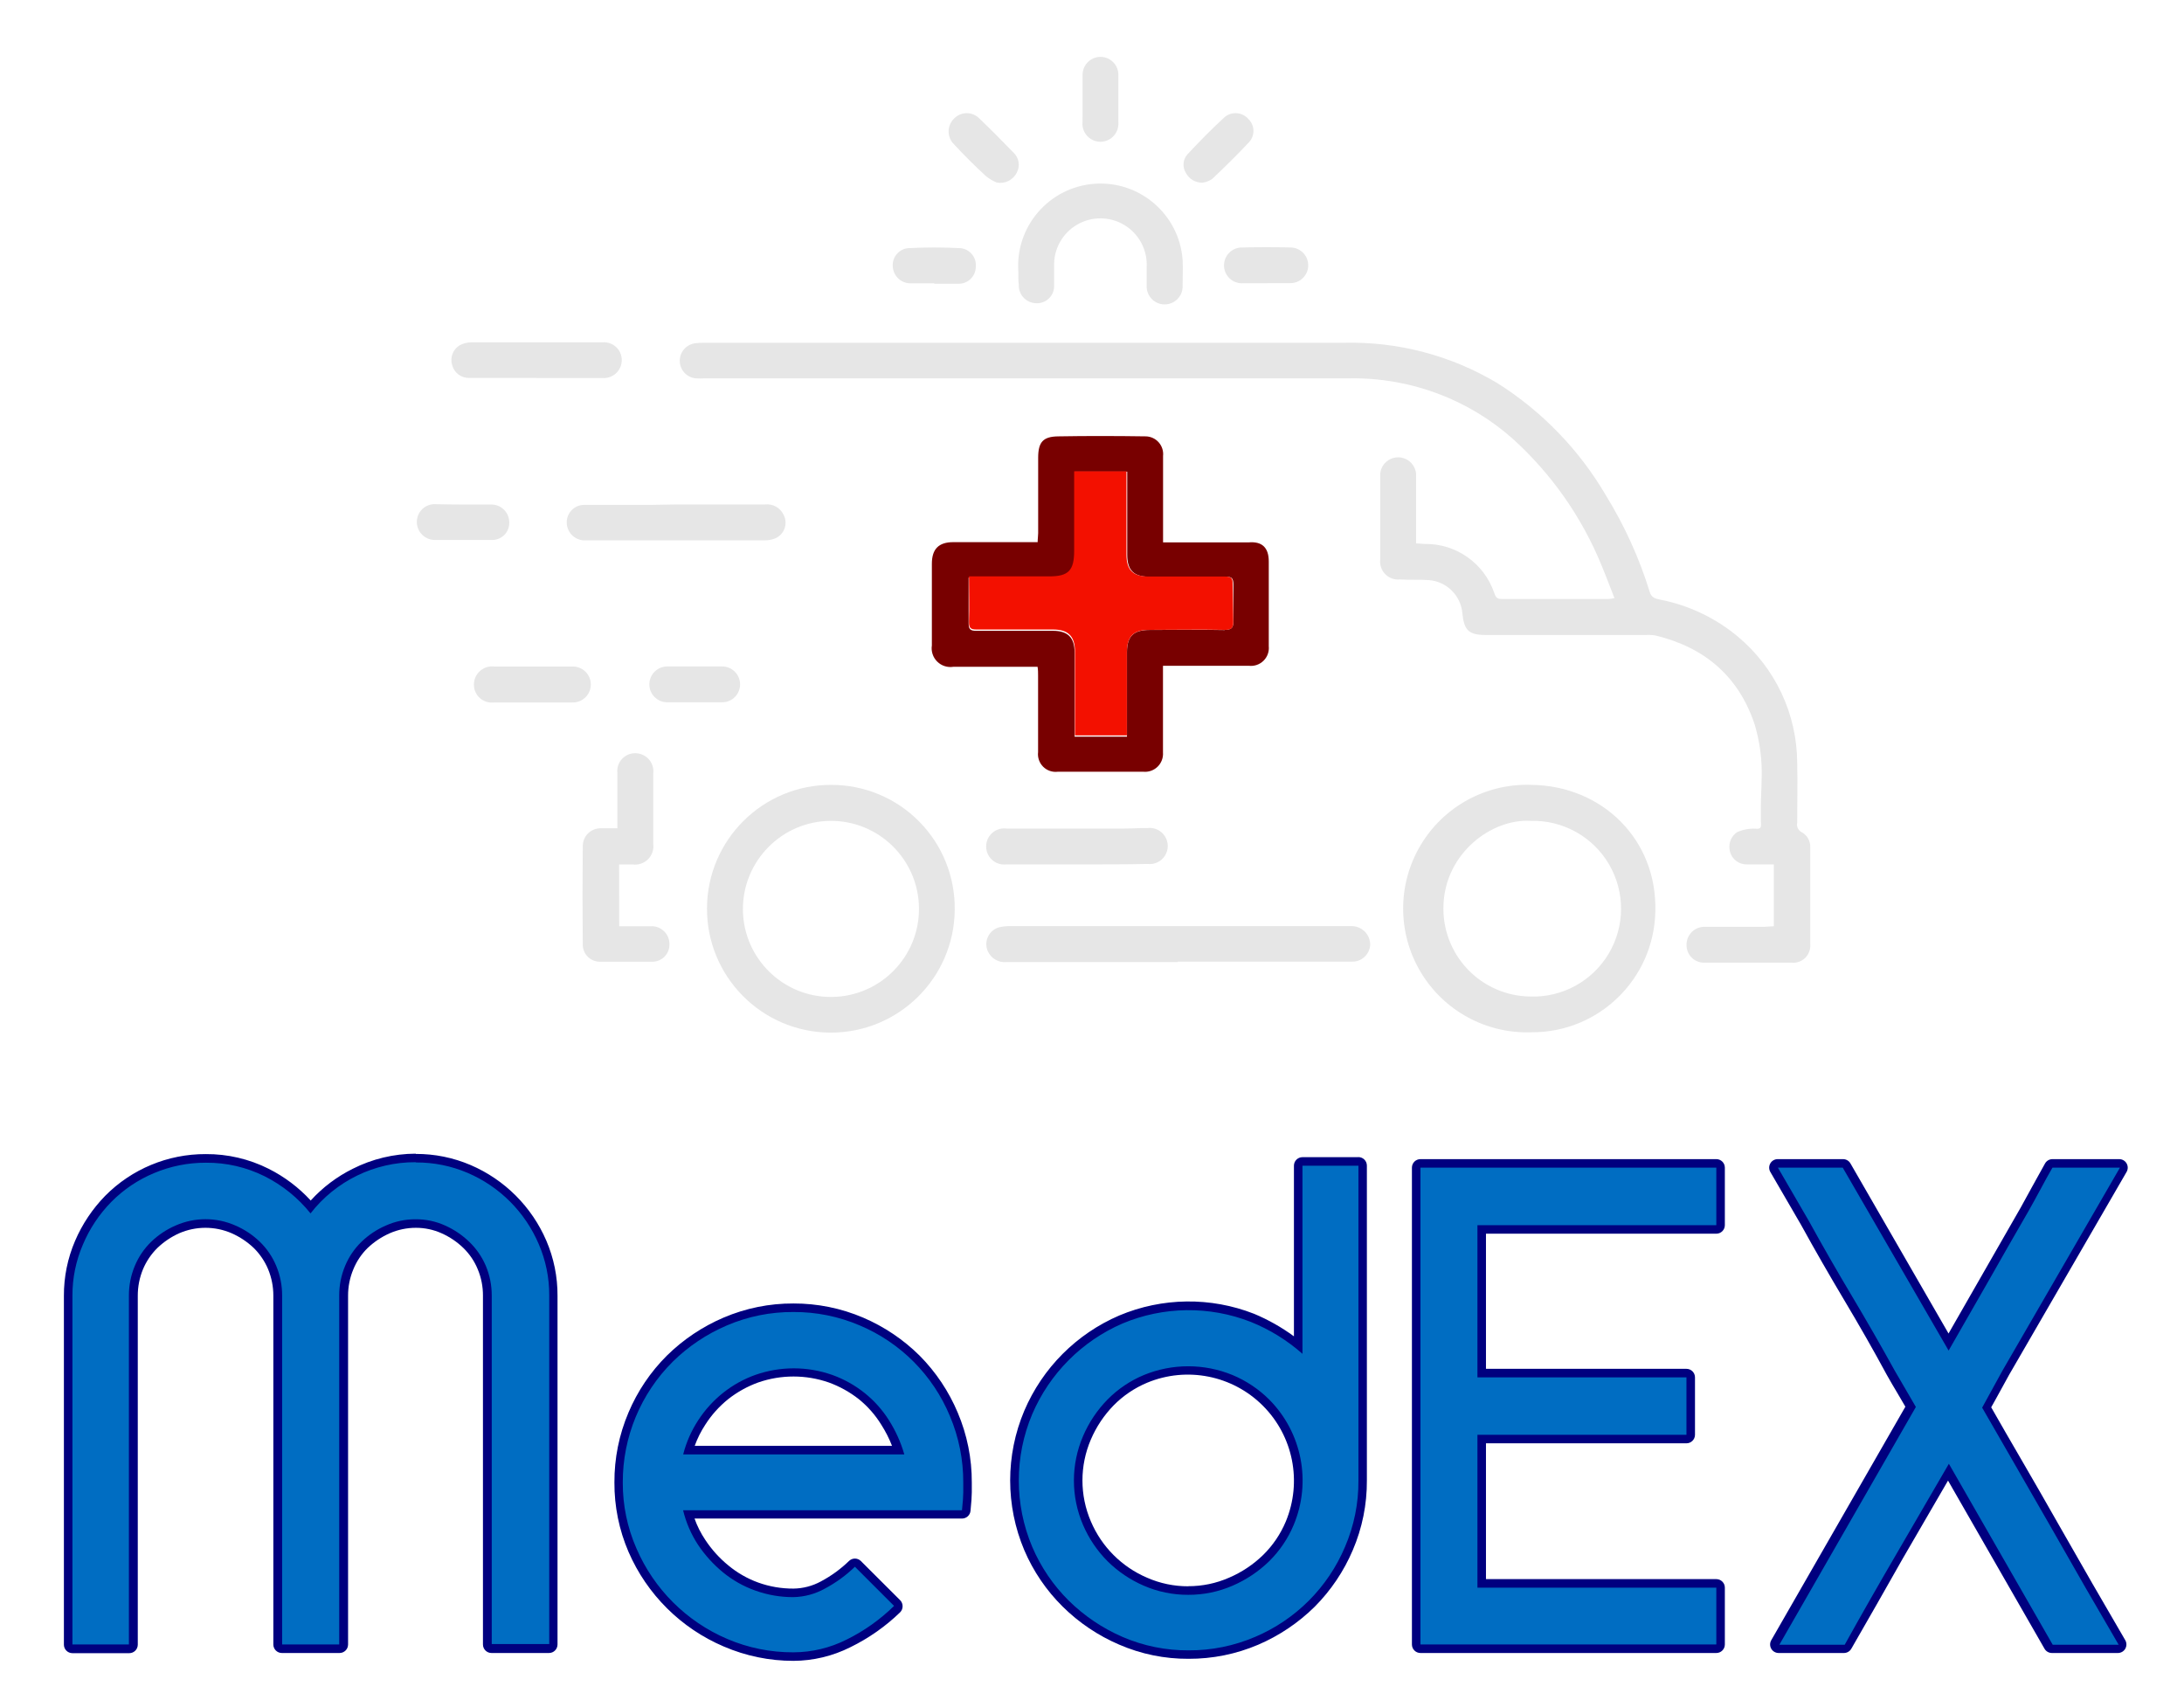
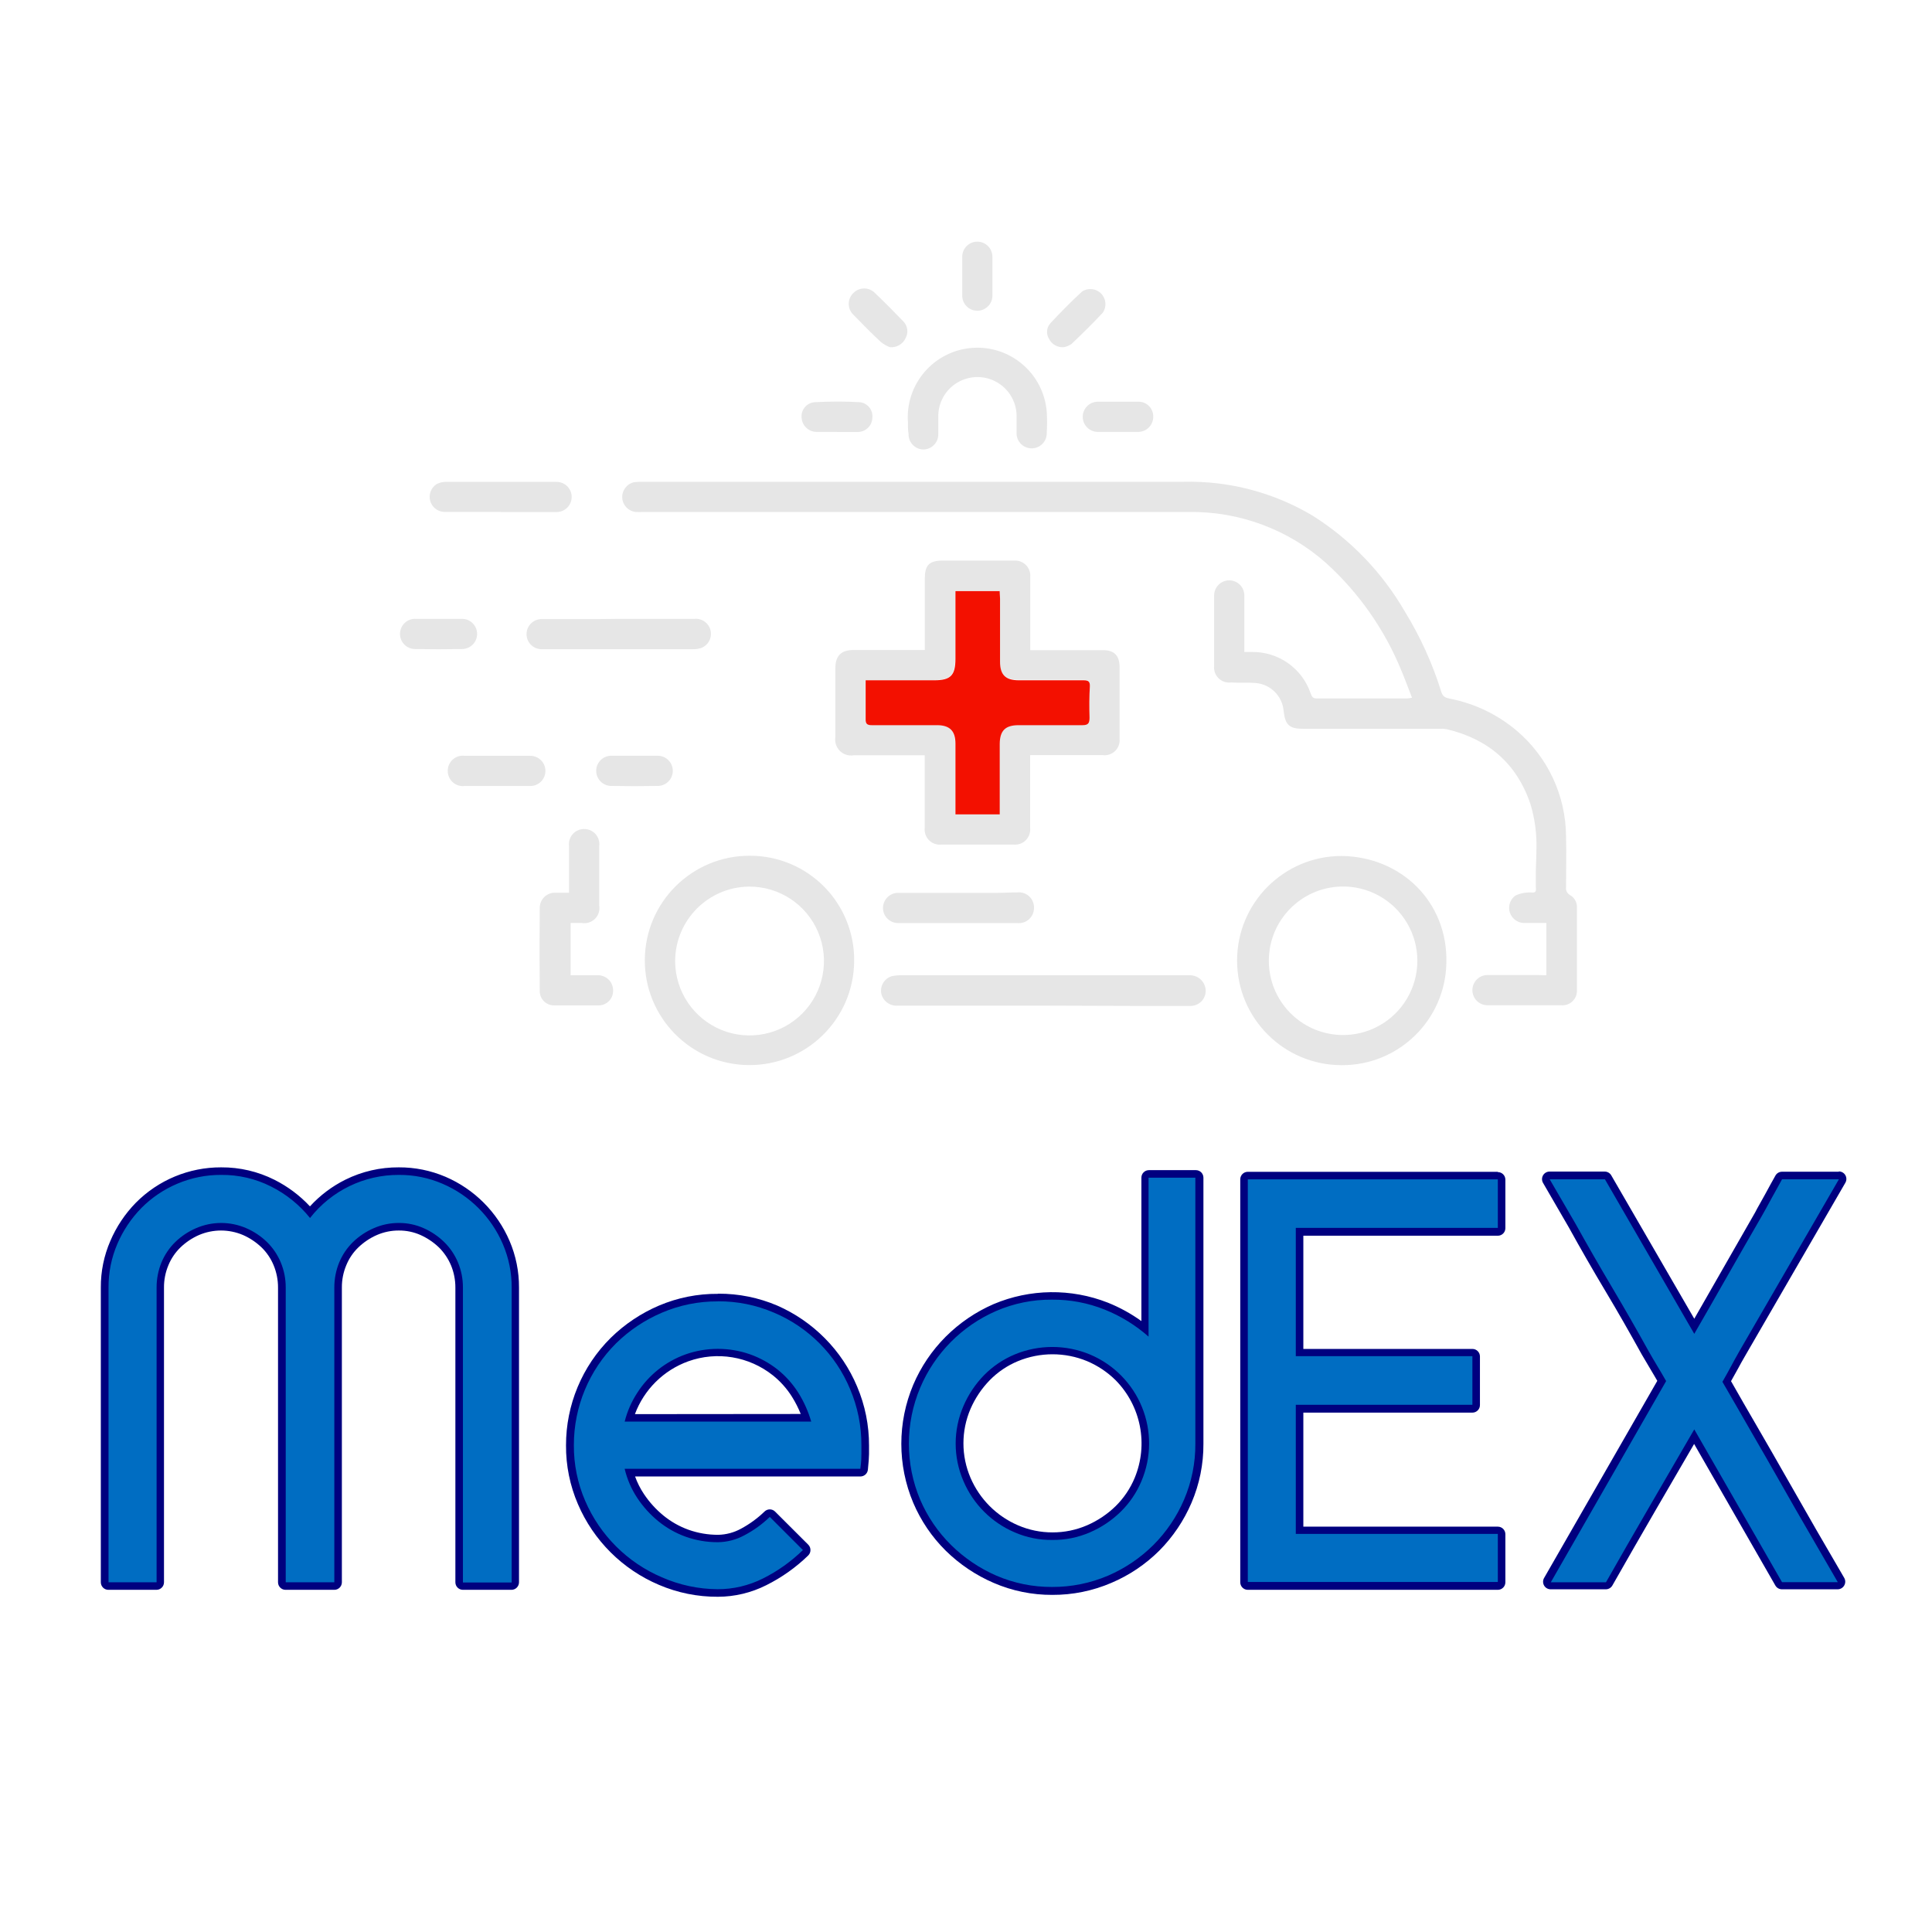
- <svg xmlns="http://www.w3.org/2000/svg" viewBox="0 0 256 200">
+ <svg xmlns="http://www.w3.org/2000/svg" viewBox="0 0 256 256">
  <defs>
-     <style>.cls-1{fill:#e6e6e6;}.cls-2{fill:#780000;}.cls-3{fill:#f31000;}.cls-4{fill:#006dc2;}.cls-5{fill:#00007f;}</style>
+     <style>.cls-1{fill:#e6e6e6;}.cls-2{fill:#f31000;}.cls-3{fill:#006dc2;}.cls-4{fill:#00007f;}</style>
  </defs>
  <g id="Vehicle">
-     <path class="cls-1" d="M207.92,108.57v-7.25c-1.07,0-2.13,0-3.19,0a2,2,0,0,1-2-1.77,2.08,2.08,0,0,1,.87-2,4.77,4.77,0,0,1,2.39-.4c.57,0,.41-.51.41-.9,0-.54,0-1.07,0-1.61,0-1.09.08-2.19.09-3.28a19.77,19.77,0,0,0-.83-6.49c-1.89-5.63-5.88-9-11.62-10.38a4.74,4.74,0,0,0-1.07-.06H174.14c-1.95,0-2.52-.53-2.72-2.49A4.27,4.27,0,0,0,167.51,68c-1.13-.09-2.27,0-3.4-.08a2.11,2.11,0,0,1-2.33-2.32q0-4.86,0-9.74a2.11,2.11,0,1,1,4.21,0c0,2.26,0,4.53,0,6.79V63.7c.39,0,.71.06,1,.06a8.47,8.47,0,0,1,8.15,5.72c.15.4.25.73.82.73,4.2,0,8.4,0,12.61,0a6.41,6.41,0,0,0,.67-.1c-.53-1.34-1-2.62-1.52-3.86a40.94,40.94,0,0,0-10.38-14.8,28.1,28.1,0,0,0-19.08-7.1q-37.82,0-75.63,0a9.51,9.51,0,0,1-1.07,0,2.07,2.07,0,0,1-.17-4.1,6.29,6.29,0,0,1,1.06-.07q37.56,0,75.1,0a33.39,33.39,0,0,1,18,4.75,38.69,38.69,0,0,1,12.72,13.19,49.22,49.22,0,0,1,5.11,11.28c.2.66.66.77,1.18.88a20.28,20.28,0,0,1,9.18,4.37,19.38,19.38,0,0,1,6.92,14.74c.06,2.35,0,4.71,0,7.06a1,1,0,0,0,.53,1.1,1.92,1.92,0,0,1,1,1.79c0,3.79,0,7.57,0,11.35a2,2,0,0,1-2.22,2.15q-5,0-10.1,0a2.05,2.05,0,0,1-2.18-2.1,2.09,2.09,0,0,1,2.2-2.1c2.29,0,4.59,0,6.88,0Z" />
-     <path class="cls-2" d="M148.72,65.82c0,3.31,0,6.61,0,9.92a2.1,2.1,0,0,1-2.34,2.3H136.32v2.17c0,2.65,0,5.31,0,8A2.11,2.11,0,0,1,134,90.46c-3.34,0-6.68,0-10,0a2.07,2.07,0,0,1-2.32-2.3c0-3,0-6,0-9,0-.32,0-.64-.06-1h-9.87a2.2,2.2,0,0,1-2.52-2.51q0-4.8,0-9.57c0-1.73.81-2.53,2.5-2.53h9.9c0-.41.06-.73.06-1.05,0-2.95,0-5.89,0-8.84,0-1.83.56-2.49,2.36-2.51,3.42-.06,6.84-.05,10.28,0a2.08,2.08,0,0,1,2,2.3c0,3,0,6,0,8.94v1.19h10C147.94,63.43,148.72,64.19,148.72,65.82Zm-5.15,8c.82,0,1-.25,1-1,0-1.45,0-2.92,0-4.37,0-.7-.24-.85-.88-.85-3,0-6,0-9,0-1.8,0-2.56-.77-2.56-2.57V56.29c0-.34,0-.68,0-1h-6.13v9.42c0,2.27-.67,3-2.91,3h-9.55c0,1.79,0,3.58,0,5.36,0,.69.21.87.87.87,3,0,6,0,9,0,1.76,0,2.55.79,2.55,2.55,0,3,0,5.91,0,8.86,0,.3,0,.62,0,1h6.14V76.42c0-1.83.77-2.58,2.63-2.58C137.67,73.84,140.62,73.79,143.57,73.85Z" />
-     <path class="cls-3" d="M144.56,72.83c0,.77-.17,1-1,1-2.95-.06-5.9,0-8.84,0-1.86,0-2.61.75-2.63,2.58v9.79H126c0-.34,0-.66,0-1,0-3,0-5.91,0-8.86,0-1.76-.79-2.55-2.55-2.55-3,0-6,0-9,0-.66,0-.88-.18-.87-.87.06-1.78,0-3.57,0-5.36H123c2.24,0,2.91-.68,2.91-3V55.25h6.13c0,.36,0,.7,0,1v8.76c0,1.8.76,2.56,2.56,2.57,3,0,6,0,9,0,.64,0,.91.15.88.85C144.52,69.91,144.52,71.38,144.56,72.83Z" />
-     <path class="cls-1" d="M179.52,121a14.51,14.51,0,1,1,0-29c8.26.1,14.77,6.4,14.51,14.89A14.44,14.44,0,0,1,179.52,121Zm-.09-24.78c-4.59-.28-10,3.78-10.23,9.83a10.3,10.3,0,0,0,10.16,10.76,10.3,10.3,0,1,0,.07-20.59Z" />
-     <path class="cls-1" d="M111.91,106.64A14.52,14.52,0,1,1,97.44,92,14.45,14.45,0,0,1,111.91,106.64Zm-24.83,0A10.32,10.32,0,1,0,97.31,96.22,10.35,10.35,0,0,0,87.08,106.59Z" />
-     <path class="cls-1" d="M138.05,112.77H118a2.17,2.17,0,0,1-2.23-1.31,2.05,2.05,0,0,1,1.36-2.77,5.53,5.53,0,0,1,1.41-.13h40a2.18,2.18,0,0,1,2.07,2.16,2.09,2.09,0,0,1-2.17,2c-2.5,0-5,0-7.5,0H138.05Z" />
-     <path class="cls-1" d="M72.58,108.57c1.24,0,2.46,0,3.67,0a2.09,2.09,0,0,1,2.22,2.16,2,2,0,0,1-2,2c-2,0-4.11,0-6.16,0a2,2,0,0,1-2-2.06q-.06-5.73,0-11.44a2.08,2.08,0,0,1,2.16-2.14c.59,0,1.18,0,1.9,0v-1c0-1.82,0-3.64,0-5.45a2.09,2.09,0,0,1,2.12-2.35,2.12,2.12,0,0,1,2.08,2.39c0,2.74,0,5.48,0,8.22a2.15,2.15,0,0,1-2.41,2.43c-.5,0-1,0-1.59,0Z" />
-     <path class="cls-1" d="M119.37,31.91a9.65,9.65,0,1,1,19.25-1.48c.06,1,0,2,0,3a2.11,2.11,0,1,1-4.21,0c0-.71,0-1.43,0-2.14a5.43,5.43,0,1,0-10.85-.07c0,.77,0,1.55,0,2.32a2,2,0,0,1-2.14,2,2.07,2.07,0,0,1-2-2.16C119.35,32.86,119.37,32.36,119.37,31.91Z" />
-     <path class="cls-1" d="M79.26,59.13H89.7a2.13,2.13,0,0,1,2.13,1.17,2,2,0,0,1-1.19,2.89,3.82,3.82,0,0,1-1.06.15H69.14c-.24,0-.48,0-.71,0a2.11,2.11,0,0,1-2-2.16,2.05,2.05,0,0,1,2.08-2c2.62,0,5.23,0,7.85,0Z" />
-     <path class="cls-1" d="M126.21,101.32c-2.74,0-5.47,0-8.21,0a2.12,2.12,0,1,1,0-4.2l13.84,0c.89,0,1.78-.07,2.67-.06a2.12,2.12,0,1,1,0,4.21C131.75,101.33,129,101.32,126.21,101.32Z" />
-     <path class="cls-1" d="M62.86,44.3c-2.62,0-5.24,0-7.86,0a2,2,0,0,1-2-1.51,2,2,0,0,1,.89-2.32,2.87,2.87,0,0,1,1.27-.34q7.72,0,15.44,0a2.08,2.08,0,0,1,2.28,2.1,2.11,2.11,0,0,1-2.3,2.08H62.86Z" />
-     <path class="cls-1" d="M62.48,78.13H67a2.11,2.11,0,1,1,0,4.21q-4.56,0-9.12,0a2.09,2.09,0,0,1-2.33-2.14,2.13,2.13,0,0,1,2.4-2.07c1.52,0,3,0,4.56,0Z" />
-     <path class="cls-1" d="M81.49,78.12c1,0,2.08,0,3.13,0a2.1,2.1,0,1,1,.06,4.2c-2.17,0-4.35,0-6.52,0a2.1,2.1,0,1,1,.11-4.2c1.07,0,2.14,0,3.22,0Z" />
-     <path class="cls-1" d="M54.3,59.14c1.07,0,2.14,0,3.21,0a2.09,2.09,0,0,1,2.18,2,2,2,0,0,1-2.13,2.15c-2.17,0-4.34,0-6.52,0a2.11,2.11,0,0,1-2.18-2.12,2.08,2.08,0,0,1,2.22-2.07C52.15,59.12,53.23,59.14,54.3,59.14Z" />
-     <path class="cls-1" d="M126.9,11.58c0-.89,0-1.78,0-2.67a2.1,2.1,0,1,1,4.19,0c0,1.81,0,3.62,0,5.43a2.11,2.11,0,1,1-4.2-.07C126.89,13.36,126.9,12.47,126.9,11.58Z" />
-     <path class="cls-1" d="M116.84,21.4a5.09,5.09,0,0,1-1.23-.72q-2-1.83-3.79-3.77a2.11,2.11,0,0,1,0-3,2.07,2.07,0,0,1,3,0c1.35,1.29,2.66,2.62,4,4a1.94,1.94,0,0,1,.37,2.31A2.17,2.17,0,0,1,116.84,21.4Z" />
-     <path class="cls-1" d="M148.52,33.2c-.92,0-1.84,0-2.77,0a2.1,2.1,0,1,1-.08-4.19c1.87-.05,3.75-.05,5.63,0a2.09,2.09,0,1,1-.09,4.18c-.9,0-1.79,0-2.69,0Z" />
-     <path class="cls-1" d="M109.49,33.21c-.93,0-1.85,0-2.77,0a2.07,2.07,0,0,1-2.07-1.94,2,2,0,0,1,1.78-2.18c2-.11,4.11-.11,6.16,0a2,2,0,0,1,1.79,2.17,2,2,0,0,1-2,2c-1,0-1.9,0-2.85,0Z" />
-     <path class="cls-1" d="M141,21.41A2.14,2.14,0,0,1,139,20.26a1.81,1.81,0,0,1,.19-2.17c1.41-1.52,2.87-3,4.4-4.4a2,2,0,0,1,2.74.26,1.94,1.94,0,0,1,.11,2.68c-1.39,1.5-2.86,2.93-4.34,4.34A2.77,2.77,0,0,1,141,21.41Z" />
+     <path class="cls-1" d="M204.9,129.23V122.3c-1,0-2,0-3,0a2,2,0,0,1-1.91-1.7,2,2,0,0,1,.84-1.95,4.53,4.53,0,0,1,2.28-.38c.55,0,.39-.49.39-.86s0-1,0-1.54c0-1,.08-2.09.08-3.13a18.84,18.84,0,0,0-.79-6.2c-1.81-5.38-5.61-8.62-11.1-9.92a4.31,4.31,0,0,0-1-.05h-18c-1.86,0-2.4-.51-2.6-2.37a4.06,4.06,0,0,0-3.73-3.7c-1.08-.09-2.17,0-3.25-.07a2,2,0,0,1-2.23-2.22c0-3.1,0-6.21,0-9.31a2,2,0,1,1,4,0c0,2.16,0,4.33,0,6.49v1c.37,0,.67,0,1,0a8.1,8.1,0,0,1,7.78,5.46c.15.39.25.7.79.7,4,0,8,0,12,0a5.88,5.88,0,0,0,.65-.1c-.51-1.28-.94-2.5-1.45-3.69a39.28,39.28,0,0,0-9.92-14.14,26.81,26.81,0,0,0-18.23-6.78q-36.12,0-72.25,0a8.85,8.85,0,0,1-1,0A2,2,0,0,1,84,63.9a6.9,6.9,0,0,1,1-.06H156.8A31.89,31.89,0,0,1,174,68.37,36.81,36.81,0,0,1,186.13,81,46.88,46.88,0,0,1,191,91.74c.2.63.63.73,1.13.84a19.47,19.47,0,0,1,8.77,4.18,18.5,18.5,0,0,1,6.61,14.08c.06,2.25,0,4.5,0,6.75a1,1,0,0,0,.51,1,1.83,1.83,0,0,1,.93,1.72c0,3.61,0,7.23,0,10.84a1.92,1.92,0,0,1-2.11,2.05q-4.83,0-9.65,0a2,2,0,0,1-2.09-2,2,2,0,0,1,2.1-2c2.19,0,4.39,0,6.58,0Z" />
+     <path class="cls-1" d="M148.35,88.39c0,3.16,0,6.31,0,9.47a2,2,0,0,1-2.24,2.2H136.5v2.07c0,2.54,0,5.07,0,7.61a2,2,0,0,1-2.19,2.17h-9.56a2,2,0,0,1-2.22-2.2c0-2.88,0-5.75,0-8.63,0-.31,0-.62,0-1h-9.43a2.1,2.1,0,0,1-2.41-2.4c0-3.06,0-6.1,0-9.14,0-1.65.78-2.41,2.39-2.41,2.79,0,5.59,0,8.38,0h1.08c0-.38,0-.69,0-1,0-2.81,0-5.63,0-8.44,0-1.75.54-2.38,2.26-2.41,3.27,0,6.53,0,9.82,0a2,2,0,0,1,1.89,2.2c0,2.84,0,5.68,0,8.54v1.13h1.16c2.79,0,5.58,0,8.37,0C147.6,86.11,148.35,86.83,148.35,88.39Zm-4.92,7.67c.78,0,1-.24.94-1,0-1.39,0-2.79,0-4.18,0-.67-.22-.81-.84-.81-2.87,0-5.75,0-8.62,0-1.72,0-2.44-.74-2.44-2.46V79.29c0-.34,0-.66-.05-1h-5.86v9c0,2.16-.64,2.82-2.77,2.82h-9.13c0,1.71,0,3.41,0,5.12,0,.66.2.83.82.83,2.89,0,5.76,0,8.64,0,1.68,0,2.44.76,2.44,2.44,0,2.81,0,5.64,0,8.46,0,.29,0,.6,0,.92h5.87V98.51c0-1.74.74-2.46,2.51-2.46C137.8,96.05,140.61,96,143.43,96.06Z" />
+     <path class="cls-2" d="M144.37,95.09c0,.73-.16,1-.94,1-2.82,0-5.63,0-8.45,0-1.77,0-2.49.72-2.51,2.46v9.36H126.6c0-.32,0-.63,0-.92,0-2.82,0-5.65,0-8.46,0-1.68-.76-2.44-2.44-2.44-2.88,0-5.75,0-8.64,0-.62,0-.84-.17-.82-.83,0-1.71,0-3.41,0-5.12h9.13c2.13,0,2.77-.66,2.77-2.82v-9h5.86c0,.34.05.66.05,1v8.36c0,1.72.72,2.45,2.44,2.46,2.87,0,5.75,0,8.62,0,.62,0,.87.14.84.81C144.33,92.3,144.33,93.7,144.37,95.09Z" />
+     <path class="cls-1" d="M177.78,141.14a13.86,13.86,0,1,1,0-27.72c7.89.1,14.11,6.11,13.87,14.23A13.8,13.8,0,0,1,177.78,141.14Zm-.09-23.67a9.84,9.84,0,0,0-.07,19.67,9.84,9.84,0,1,0,.07-19.67Z" />
+     <path class="cls-1" d="M113.18,127.39a13.87,13.87,0,1,1-13.82-14A13.79,13.79,0,0,1,113.18,127.39Zm-23.72,0a9.86,9.86,0,1,0,9.77-9.91A9.89,9.89,0,0,0,89.46,127.34Z" />
+     <path class="cls-1" d="M138.16,133.25H119a2.07,2.07,0,0,1-2.12-1.25,2,2,0,0,1,1.29-2.65,5.52,5.52,0,0,1,1.35-.12h38.24a2.08,2.08,0,0,1,2,2.06,2,2,0,0,1-2.07,2c-2.39,0-4.78,0-7.17,0Z" />
+     <path class="cls-1" d="M75.61,129.23c1.18,0,2.34,0,3.5,0a2,2,0,0,1,2.13,2.06,1.92,1.92,0,0,1-1.89,1.93c-2,0-3.93,0-5.89,0a1.89,1.89,0,0,1-1.94-2q-.06-5.46,0-10.93a2,2,0,0,1,2.06-2c.57,0,1.13,0,1.82,0v-1c0-1.73,0-3.47,0-5.2a2,2,0,0,1,2-2.24,2,2,0,0,1,2,2.27c0,2.62,0,5.24,0,7.86a2,2,0,0,1-2.3,2.32H75.61Z" />
+     <path class="cls-1" d="M120.31,56a9.22,9.22,0,1,1,18.39-1.41c.06.94.05,1.88,0,2.82a2,2,0,1,1-4,0c0-.68,0-1.37,0-2a5.19,5.19,0,1,0-10.37-.07c0,.74,0,1.48,0,2.22a2,2,0,0,1-2,2,2,2,0,0,1-1.94-2.06C120.29,56.9,120.31,56.42,120.31,56Z" />
+     <path class="cls-1" d="M82,82c3.33,0,6.65,0,10,0a2,2,0,0,1,2,1.11,2,2,0,0,1-1.14,2.77,3.42,3.42,0,0,1-1,.14H72.32c-.23,0-.45,0-.68,0a2,2,0,0,1-1.87-2.06,2,2,0,0,1,2-1.93c2.5,0,5,0,7.5,0Z" />
+     <path class="cls-1" d="M126.85,122.31H119a2,2,0,1,1,0-4l13.22,0c.85,0,1.7-.07,2.55-.06a2,2,0,0,1,2.24,2.06,2,2,0,0,1-2.22,2C132.14,122.32,129.49,122.31,126.85,122.31Z" />
+     <path class="cls-1" d="M66.32,67.83c-2.5,0-5,0-7.5,0a2,2,0,0,1-1-3.66A2.54,2.54,0,0,1,59,63.85q7.37,0,14.75,0a2,2,0,1,1,0,4H66.32Z" />
+     <path class="cls-1" d="M66,100.15c1.42,0,2.85,0,4.27,0a2,2,0,1,1,0,4c-2.9,0-5.81,0-8.71,0a2,2,0,0,1-2.23-2,2,2,0,0,1,2.29-2c1.46,0,2.91,0,4.36,0Z" />
+     <path class="cls-1" d="M84.12,100.14c1,0,2,0,3,0a2,2,0,1,1,.06,4q-3.12.06-6.23,0a2,2,0,1,1,.1-4c1,0,2,0,3.08,0Z" />
+     <path class="cls-1" d="M58.14,82c1,0,2,0,3.08,0a2,2,0,1,1,0,4q-3.1.06-6.23,0A2,2,0,0,1,53,84a2,2,0,0,1,2.12-2C56.1,82,57.12,82,58.14,82Z" />
+     <path class="cls-1" d="M127.5,36.57c0-.85,0-1.7,0-2.55a2,2,0,1,1,4,0q0,2.59,0,5.19a2,2,0,1,1-4-.07C127.49,38.27,127.5,37.42,127.5,36.57Z" />
+     <path class="cls-1" d="M117.89,46a4.67,4.67,0,0,1-1.18-.69c-1.24-1.16-2.44-2.37-3.62-3.59a2,2,0,0,1,0-2.91,2,2,0,0,1,2.83,0c1.29,1.23,2.55,2.5,3.79,3.79A1.88,1.88,0,0,1,120,44.8,2.07,2.07,0,0,1,117.89,46Z" />
+     <path class="cls-1" d="M148.16,57.23c-.88,0-1.76,0-2.65,0a2,2,0,1,1-.08-4c1.79,0,3.59,0,5.38,0a1.94,1.94,0,0,1,2,2,2,2,0,0,1-2.05,2c-.85,0-1.7,0-2.56,0Z" />
+     <path class="cls-1" d="M110.87,57.23c-.89,0-1.77,0-2.65,0a2,2,0,0,1-2-1.85A1.87,1.87,0,0,1,108,53.29c2-.1,3.92-.11,5.88,0a1.87,1.87,0,0,1,1.71,2.08,1.93,1.93,0,0,1-1.94,1.87c-.91,0-1.82,0-2.73,0Z" />
+     <path class="cls-1" d="M141,46a2,2,0,0,1-2-1.1,1.74,1.74,0,0,1,.18-2.07c1.36-1.45,2.75-2.87,4.21-4.21a2,2,0,0,1,2.73,2.82c-1.33,1.43-2.74,2.8-4.15,4.15A2.86,2.86,0,0,1,141,46Z" />
  </g>
  <g id="Text">
-     <path class="cls-4" d="M57.64,193.26a.51.51,0,0,1-.5-.5V151.88a8.51,8.51,0,0,0-.65-3.29,7.87,7.87,0,0,0-1.8-2.67A9.45,9.45,0,0,0,52,144.1a7.84,7.84,0,0,0-3.24-.68,8.13,8.13,0,0,0-3.28.68,9.38,9.38,0,0,0-2.73,1.82,8.16,8.16,0,0,0-1.8,2.67,8.51,8.51,0,0,0-.65,3.29v40.88a.5.5,0,0,1-.5.5H33.07a.5.5,0,0,1-.5-.5V151.88a8.51,8.51,0,0,0-.65-3.29,8,8,0,0,0-1.8-2.67,9.38,9.38,0,0,0-2.73-1.82,8.25,8.25,0,0,0-6.56,0,9.38,9.38,0,0,0-2.73,1.82,8,8,0,0,0-1.8,2.67,8.51,8.51,0,0,0-.65,3.29v40.88a.5.5,0,0,1-.5.5H8.49a.51.51,0,0,1-.5-.5V151.88a15.62,15.62,0,0,1,1.27-6.25,16.78,16.78,0,0,1,3.43-5.13A15.84,15.84,0,0,1,17.83,137a16.08,16.08,0,0,1,6.28-1.26,15.67,15.67,0,0,1,7.15,1.66,17,17,0,0,1,5.17,4,16.15,16.15,0,0,1,5.14-4,15.93,15.93,0,0,1,7.19-1.66A15.69,15.69,0,0,1,55,137a16.26,16.26,0,0,1,5.13,3.47,16.6,16.6,0,0,1,3.47,5.13,15.69,15.69,0,0,1,1.27,6.25v40.88a.5.5,0,0,1-.5.5Z" />
-     <path class="cls-5" d="M48.76,136.26a15.21,15.21,0,0,1,6.05,1.22,15.82,15.82,0,0,1,8.34,8.35,15,15,0,0,1,1.23,6v40.88H57.64V151.88a8.94,8.94,0,0,0-.69-3.49A8.57,8.57,0,0,0,55,145.56a9.87,9.87,0,0,0-2.83-1.91,8.22,8.22,0,0,0-3.45-.73,8.42,8.42,0,0,0-3.48.73,9.54,9.54,0,0,0-2.87,1.91,8.45,8.45,0,0,0-1.92,2.83,8.94,8.94,0,0,0-.69,3.49v40.88H33.07V151.88a8.94,8.94,0,0,0-.69-3.49,8.45,8.45,0,0,0-1.92-2.83,9.54,9.54,0,0,0-2.87-1.91,8.66,8.66,0,0,0-7,0,9.54,9.54,0,0,0-2.87,1.91,8.45,8.45,0,0,0-1.92,2.83,8.94,8.94,0,0,0-.69,3.49v40.88H8.49V151.88a15,15,0,0,1,1.23-6,16,16,0,0,1,3.33-5,15.34,15.34,0,0,1,5-3.37,15.51,15.51,0,0,1,6.09-1.22A15.16,15.16,0,0,1,31,137.87a16.23,16.23,0,0,1,5.4,4.36,15.52,15.52,0,0,1,12.32-6m0-1A16.47,16.47,0,0,0,41.35,137a16.69,16.69,0,0,0-4.93,3.72A17.15,17.15,0,0,0,31.49,137a16.16,16.16,0,0,0-7.38-1.72,16.48,16.48,0,0,0-11.78,4.89,17.34,17.34,0,0,0-3.53,5.28,16.14,16.14,0,0,0-1.31,6.45v40.88a1,1,0,0,0,1,1h6.66a1,1,0,0,0,1-1V151.88a8.08,8.08,0,0,1,.61-3.1,7.67,7.67,0,0,1,1.69-2.5A9.09,9.09,0,0,1,21,144.56a7.73,7.73,0,0,1,6.16,0,9.09,9.09,0,0,1,2.58,1.72,7.67,7.67,0,0,1,1.69,2.5,8.08,8.08,0,0,1,.61,3.1v40.88a1,1,0,0,0,1,1H39.8a1,1,0,0,0,1-1V151.88a7.91,7.91,0,0,1,.62-3.1,7.39,7.39,0,0,1,1.68-2.5,9.09,9.09,0,0,1,2.58-1.72,7.65,7.65,0,0,1,3.08-.64,7.32,7.32,0,0,1,3,.64,8.81,8.81,0,0,1,2.55,1.72,7.37,7.37,0,0,1,1.69,2.5,7.9,7.9,0,0,1,.61,3.1v40.88a1,1,0,0,0,1,1h6.74a1,1,0,0,0,1-1V151.88a16.14,16.14,0,0,0-1.31-6.45,16.93,16.93,0,0,0-8.86-8.86,16.14,16.14,0,0,0-6.45-1.31Z" />
-     <path class="cls-4" d="M93,194.18a20,20,0,0,1-8-1.61,20.74,20.74,0,0,1-10.9-10.87,19.62,19.62,0,0,1-1.61-7.93,20.46,20.46,0,0,1,6-14.52A21.29,21.29,0,0,1,85,154.9a20.53,20.53,0,0,1,15.94,0,20.23,20.23,0,0,1,10.82,10.87,20.2,20.2,0,0,1,1.61,8v1.15c0,.43,0,1.12-.15,2.12a.51.51,0,0,1-.5.45h-32a12,12,0,0,0,1.53,3.28,13.85,13.85,0,0,0,2.81,3.1,12.21,12.21,0,0,0,3.64,2.06,12.51,12.51,0,0,0,4.31.74,7.36,7.36,0,0,0,3.44-.9,14.93,14.93,0,0,0,3.41-2.48.47.47,0,0,1,.35-.14.5.5,0,0,1,.35.15l4.59,4.59a.48.48,0,0,1,.15.36.51.51,0,0,1-.15.35,22.2,22.2,0,0,1-5.68,4A14.45,14.45,0,0,1,93,194.18ZM105.27,170a15.11,15.11,0,0,0-1.54-3.25,12.41,12.41,0,0,0-2.76-3.09,13,13,0,0,0-3.65-2,13.09,13.09,0,0,0-8.62,0,13,13,0,0,0-3.65,2,13.16,13.16,0,0,0-2.8,3.09A13,13,0,0,0,80.73,170Z" />
-     <path class="cls-5" d="M93,153.79a19.48,19.48,0,0,1,7.77,1.57A19.74,19.74,0,0,1,111.35,166a19.8,19.8,0,0,1,1.56,7.81v1.15q0,.62-.15,2.07H80.07a12.84,12.84,0,0,0,1.76,4.06,14.85,14.85,0,0,0,2.91,3.21,12.64,12.64,0,0,0,3.79,2.14,13,13,0,0,0,4.48.77,7.89,7.89,0,0,0,3.68-1,15.51,15.51,0,0,0,3.52-2.56l4.59,4.59a21.55,21.55,0,0,1-5.55,3.94,13.91,13.91,0,0,1-6.24,1.5,19.48,19.48,0,0,1-7.77-1.57A20.24,20.24,0,0,1,74.6,181.5,19,19,0,0,1,73,173.77a19.88,19.88,0,0,1,5.86-14.16,20.45,20.45,0,0,1,6.35-4.25A19.48,19.48,0,0,1,93,153.79M80.07,170.48H106a15.46,15.46,0,0,0-1.8-4,12.81,12.81,0,0,0-2.87-3.21,13.24,13.24,0,0,0-3.79-2.11,13.58,13.58,0,0,0-9,0,13.24,13.24,0,0,0-3.79,2.11,13.57,13.57,0,0,0-2.91,3.21,13.34,13.34,0,0,0-1.76,4M93,152.79a20.6,20.6,0,0,0-8.17,1.65,21.51,21.51,0,0,0-6.66,4.46,20.87,20.87,0,0,0-4.5,6.67,20.64,20.64,0,0,0-1.65,8.2,20.27,20.27,0,0,0,1.65,8.13A21.23,21.23,0,0,0,84.84,193,20.6,20.6,0,0,0,93,194.68a15,15,0,0,0,6.68-1.6A22.79,22.79,0,0,0,105.5,189a1,1,0,0,0,.3-.71,1,1,0,0,0-.29-.72l-4.6-4.59a1,1,0,0,0-.7-.29,1,1,0,0,0-.69.28,14.49,14.49,0,0,1-3.3,2.4,6.9,6.9,0,0,1-3.21.84,12,12,0,0,1-4.14-.71,11.76,11.76,0,0,1-3.49-2,13.35,13.35,0,0,1-2.71-3,11.27,11.27,0,0,1-1.26-2.5h31.35a1,1,0,0,0,1-.9c.1-1,.15-1.72.15-2.17v-1.15a20.71,20.71,0,0,0-1.65-8.2,21.1,21.1,0,0,0-4.46-6.67,21.33,21.33,0,0,0-6.62-4.46A20.64,20.64,0,0,0,93,152.79ZM81.43,169.48A11.9,11.9,0,0,1,82.67,167a12.41,12.41,0,0,1,2.69-3,12.65,12.65,0,0,1,3.51-1.95,12.59,12.59,0,0,1,8.28,0,12.65,12.65,0,0,1,3.51,1.95,11.76,11.76,0,0,1,2.64,3,14.1,14.1,0,0,1,1.26,2.48Z" />
-     <path class="cls-4" d="M139.33,194a19.77,19.77,0,0,1-7.94-1.61,21.15,21.15,0,0,1-6.46-4.36,20.38,20.38,0,0,1-4.4-6.47,20.53,20.53,0,0,1,0-15.94,20.67,20.67,0,0,1,10.86-10.9,19.74,19.74,0,0,1,7.94-1.61,19.94,19.94,0,0,1,7.5,1.42,21.62,21.62,0,0,1,5.39,3.14v-21a.51.51,0,0,1,.5-.5h6.51a.5.5,0,0,1,.5.5v36.9a20,20,0,0,1-1.61,8,20.31,20.31,0,0,1-10.83,10.83A19.94,19.94,0,0,1,139.33,194Zm0-33.3a12.84,12.84,0,0,0-5,1,12.42,12.42,0,0,0-4.08,2.76,13.73,13.73,0,0,0-2.77,4.14,12.68,12.68,0,0,0,0,10,13.11,13.11,0,0,0,2.76,4.09,13.36,13.36,0,0,0,4.1,2.77,12.68,12.68,0,0,0,10,0,13.91,13.91,0,0,0,4.14-2.77,12.46,12.46,0,0,0,2.76-4.09,13.17,13.17,0,0,0,0-10,12.74,12.74,0,0,0-6.89-6.89A12.8,12.8,0,0,0,139.33,160.65Z" />
-     <path class="cls-5" d="M159.23,136.64v36.9a19.3,19.3,0,0,1-1.57,7.77,19.84,19.84,0,0,1-10.56,10.57,19.55,19.55,0,0,1-7.77,1.57,19.26,19.26,0,0,1-7.74-1.57,20.75,20.75,0,0,1-6.31-4.25,19.86,19.86,0,0,1-4.29-6.32,20,20,0,0,1,0-15.54,20.27,20.27,0,0,1,10.6-10.64,20,20,0,0,1,15-.19,20.92,20.92,0,0,1,6.08,3.75V136.64h6.51m-19.9,50.3a12.91,12.91,0,0,0,5.2-1.07,14.28,14.28,0,0,0,4.29-2.87,13,13,0,0,0,2.87-4.25,13.47,13.47,0,0,0-2.87-14.7,13.41,13.41,0,0,0-4.29-2.87,13.67,13.67,0,0,0-10.41,0,13,13,0,0,0-4.25,2.87,14,14,0,0,0-2.87,4.29,13.19,13.19,0,0,0,0,10.41,13.67,13.67,0,0,0,2.87,4.25,13.85,13.85,0,0,0,4.25,2.87,12.92,12.92,0,0,0,5.21,1.07m19.9-51.3h-6.51a1,1,0,0,0-1,1v20A22.66,22.66,0,0,0,147,154a21,21,0,0,0-15.81.2,21.2,21.2,0,0,0-11.13,11.17,21,21,0,0,0,0,16.33,20.78,20.78,0,0,0,4.51,6.63,21.42,21.42,0,0,0,6.62,4.45,20.14,20.14,0,0,0,8.13,1.66,20.59,20.59,0,0,0,8.16-1.65,21.49,21.49,0,0,0,6.63-4.46,21.14,21.14,0,0,0,4.46-6.63,20.43,20.43,0,0,0,1.65-8.17v-36.9a1,1,0,0,0-1-1Zm-19.9,50.3a11.87,11.87,0,0,1-4.81-1,12.48,12.48,0,0,1-6.6-6.6,12.16,12.16,0,0,1,0-9.61,13.11,13.11,0,0,1,2.67-4,12,12,0,0,1,3.92-2.65,12.44,12.44,0,0,1,16.26,16.26,12,12,0,0,1-2.65,3.92,13.11,13.11,0,0,1-4,2.67,11.82,11.82,0,0,1-4.8,1Z" />
-     <path class="cls-4" d="M166.5,193.26a.51.51,0,0,1-.5-.5V136.87a.51.51,0,0,1,.5-.5h34.68a.5.5,0,0,1,.5.5v6.74a.5.5,0,0,1-.5.5H173.67V161h24a.5.5,0,0,1,.5.5v6.73a.5.5,0,0,1-.5.5h-24V185.6h27.51a.5.5,0,0,1,.5.5v6.66a.5.5,0,0,1-.5.5Z" />
-     <path class="cls-5" d="M201.18,136.87v6.74h-28v17.84h24.5v6.73h-24.5V186.1h28v6.66H166.5V136.87h34.68m0-1H166.5a1,1,0,0,0-1,1v55.89a1,1,0,0,0,1,1h34.68a1,1,0,0,0,1-1V186.1a1,1,0,0,0-1-1h-27V169.18h23.5a1,1,0,0,0,1-1v-6.73a1,1,0,0,0-1-1h-23.5V144.61h27a1,1,0,0,0,1-1v-6.74a1,1,0,0,0-1-1Z" />
-     <path class="cls-4" d="M240.61,193.26a.52.52,0,0,1-.44-.25l-11.74-20.46-5.76,9.93c-2,3.52-4.08,7.06-6,10.53a.5.5,0,0,1-.43.25h-7.66a.5.5,0,0,1-.43-.25.5.5,0,0,1,0-.5L224,164.89c-.37-.62-.72-1.24-1.08-1.85s-.82-1.39-1.23-2.11c-1.64-3-3.34-5.93-5.05-8.8s-3.44-5.88-5.06-8.82L208,137.12a.5.5,0,0,1,0-.5.5.5,0,0,1,.43-.25H216a.52.52,0,0,1,.44.25l12,20.69c1.4-2.42,2.81-4.88,4.24-7.4q2.37-4.17,4.67-8.16.61-1.06,1.41-2.55c.54-1,1-1.86,1.42-2.58a.52.52,0,0,1,.44-.25h7.88a.52.52,0,0,1,.44.25.5.5,0,0,1,0,.5l-13.78,23.81c-.46.81-.85,1.52-1.18,2.13L232.92,165q1.77,3.1,3.76,6.52c1.38,2.38,2.75,4.78,4.13,7.2s2.74,4.81,4.1,7.16,2.64,4.56,3.86,6.66a.5.5,0,0,1,0,.5.5.5,0,0,1-.43.25Z" />
-     <path class="cls-5" d="M248.49,136.87l-13.78,23.81c-.46.82-.85,1.53-1.18,2.15L232.34,165l3.9,6.77q2.07,3.57,4.14,7.2t4.09,7.16l3.87,6.66h-7.73l-12.17-21.21c-2.05,3.52-4.11,7.08-6.21,10.68s-4.1,7.11-6,10.53h-7.66l16-27.87-1.22-2.1c-.41-.69-.82-1.39-1.23-2.11q-2.45-4.44-5.05-8.8T212,143.07l-3.6-6.2H216l12.41,21.44q2.3-4,4.67-8.15c1.58-2.79,3.13-5.5,4.67-8.16.4-.71.88-1.57,1.41-2.56s1-1.85,1.42-2.57h7.88m0-1h-7.88a1,1,0,0,0-.87.51c-.42.74-.9,1.61-1.43,2.58s-1,1.83-1.4,2.55q-2.29,4-4.67,8.15-1.94,3.39-3.81,6.65L216.9,136.37a1,1,0,0,0-.87-.5h-7.65a1,1,0,0,0-.87.5,1,1,0,0,0,0,1l3.6,6.2c1.61,2.93,3.32,5.9,5.06,8.82s3.41,5.83,5,8.78c.41.73.82,1.43,1.24,2.13q.47.78.93,1.59l-15.72,27.37a1,1,0,0,0,0,1,1,1,0,0,0,.86.5h7.66a1,1,0,0,0,.87-.51c2-3.45,4-7,6-10.52l5.33-9.18,11.31,19.71a1,1,0,0,0,.87.5h7.73a1,1,0,0,0,.86-1.51q-1.83-3.13-3.86-6.65t-4.09-7.15c-1.41-2.48-2.8-4.91-4.14-7.21s-2.48-4.28-3.62-6.28c.35-.61.65-1.17.92-1.66l1.17-2.13,13.78-23.8a1,1,0,0,0,0-1,1,1,0,0,0-.87-.5Z" />
+     <path class="cls-3" d="M61.34,210.16a.5.5,0,0,1-.5-.5V170.6a8.06,8.06,0,0,0-.62-3.13,7.51,7.51,0,0,0-1.72-2.54,9.12,9.12,0,0,0-2.56-1.74,7.44,7.44,0,0,0-3.09-.64,7.56,7.56,0,0,0-3.12.65,8.69,8.69,0,0,0-2.6,1.73,7.49,7.49,0,0,0-1.71,2.54,7.88,7.88,0,0,0-.62,3.13v39.06a.51.51,0,0,1-.5.5H37.86a.5.5,0,0,1-.5-.5V170.6a8.06,8.06,0,0,0-.62-3.13A7.63,7.63,0,0,0,35,164.93a9,9,0,0,0-2.6-1.73,7.84,7.84,0,0,0-6.25,0,8.69,8.69,0,0,0-2.6,1.73,7.49,7.49,0,0,0-1.71,2.54,7.88,7.88,0,0,0-.62,3.13v39.06a.51.51,0,0,1-.5.5H14.38a.51.51,0,0,1-.5-.5V170.6a15,15,0,0,1,1.21-6,16,16,0,0,1,3.29-4.91,15.28,15.28,0,0,1,10.92-4.54,15.1,15.1,0,0,1,6.85,1.59,16.3,16.3,0,0,1,4.92,3.83,15.51,15.51,0,0,1,4.9-3.83,15.29,15.29,0,0,1,6.88-1.59,15,15,0,0,1,6,1.21,15.69,15.69,0,0,1,8.23,8.24,14.85,14.85,0,0,1,1.21,6v39.06a.5.5,0,0,1-.5.5Z" />
+     <path class="cls-4" d="M52.85,155.68a14.39,14.39,0,0,1,5.78,1.17,15.22,15.22,0,0,1,8,8,14.43,14.43,0,0,1,1.17,5.78v39.06H61.34V170.6a8.53,8.53,0,0,0-.66-3.33,8.17,8.17,0,0,0-1.83-2.7,9.25,9.25,0,0,0-2.71-1.83,7.92,7.92,0,0,0-3.29-.69,8.13,8.13,0,0,0-3.32.69,9.18,9.18,0,0,0-2.75,1.83,8.17,8.17,0,0,0-1.83,2.7,8.71,8.71,0,0,0-.65,3.33v39.06H37.86V170.6a8.53,8.53,0,0,0-.66-3.33,8.17,8.17,0,0,0-1.83-2.7,9.13,9.13,0,0,0-2.74-1.83,8.36,8.36,0,0,0-6.65,0,9.18,9.18,0,0,0-2.75,1.83,8.17,8.17,0,0,0-1.83,2.7,8.71,8.71,0,0,0-.65,3.33v39.06H14.38V170.6a14.43,14.43,0,0,1,1.17-5.78,15.59,15.59,0,0,1,3.18-4.75,14.83,14.83,0,0,1,4.76-3.22,14.68,14.68,0,0,1,5.81-1.17,14.37,14.37,0,0,1,6.62,1.54,15.58,15.58,0,0,1,5.16,4.17,14.86,14.86,0,0,1,11.77-5.71m0-1a15.73,15.73,0,0,0-7.1,1.64,16.08,16.08,0,0,0-4.68,3.53,16.64,16.64,0,0,0-4.7-3.52,15.49,15.49,0,0,0-7.07-1.65A15.82,15.82,0,0,0,18,159.37a16.5,16.5,0,0,0-3.38,5.06,15.27,15.27,0,0,0-1.26,6.17v39.06a1,1,0,0,0,1,1h6.37a1,1,0,0,0,1-1V170.6a7.49,7.49,0,0,1,.58-2.94,7,7,0,0,1,1.6-2.37,8.42,8.42,0,0,1,2.45-1.64,7.43,7.43,0,0,1,5.85,0,8.55,8.55,0,0,1,2.45,1.64,7.09,7.09,0,0,1,1.6,2.37,7.67,7.67,0,0,1,.58,2.94v39.06a1,1,0,0,0,1,1H44.3a1,1,0,0,0,1-1V170.6a7.49,7.49,0,0,1,.58-2.94,6.89,6.89,0,0,1,1.6-2.37,8.42,8.42,0,0,1,2.45-1.64,7.23,7.23,0,0,1,2.92-.6,6.94,6.94,0,0,1,2.88.6,8.67,8.67,0,0,1,2.43,1.64,7.4,7.4,0,0,1,1.6,2.37,7.67,7.67,0,0,1,.58,2.94v39.06a1,1,0,0,0,1,1h6.43a1,1,0,0,0,1-1V170.6a15.47,15.47,0,0,0-1.25-6.17,16.18,16.18,0,0,0-8.49-8.5,15.55,15.55,0,0,0-6.18-1.25Z" />
+     <path class="cls-3" d="M95.13,211a19.19,19.19,0,0,1-7.63-1.53,19.89,19.89,0,0,1-10.42-10.39,18.93,18.93,0,0,1-1.54-7.59,19.24,19.24,0,0,1,1.54-7.66,19.5,19.5,0,0,1,4.2-6.23,20.32,20.32,0,0,1,6.22-4.16,19.65,19.65,0,0,1,15.25,0,19.27,19.27,0,0,1,10.35,10.39,19.45,19.45,0,0,1,1.54,7.66v1.1c0,.41,0,1.07-.15,2a.49.49,0,0,1-.49.45H83.42a11.26,11.26,0,0,0,1.44,3.1,13.51,13.51,0,0,0,2.68,3,11.85,11.85,0,0,0,7.59,2.67,7.08,7.08,0,0,0,3.28-.86,14.31,14.31,0,0,0,3.25-2.37.49.49,0,0,1,.34-.14.47.47,0,0,1,.35.15l4.39,4.39a.48.48,0,0,1,.15.36.51.51,0,0,1-.15.35,21.8,21.8,0,0,1-5.43,3.86A13.89,13.89,0,0,1,95.13,211Zm11.68-23.16a14.68,14.68,0,0,0-1.47-3.07,11.8,11.8,0,0,0-2.63-3,12.4,12.4,0,0,0-3.48-1.93,12.39,12.39,0,0,0-8.21,0,12.47,12.47,0,0,0-7.6,8Z" />
+     <path class="cls-4" d="M95.13,172.43a18.53,18.53,0,0,1,7.42,1.5,18.86,18.86,0,0,1,10.09,10.13,18.8,18.8,0,0,1,1.5,7.46v1.1c0,.39,0,1-.14,2H82.77a11.94,11.94,0,0,0,1.68,3.88,13.79,13.79,0,0,0,2.78,3.07,12.3,12.3,0,0,0,3.62,2.05,12.57,12.57,0,0,0,4.28.73,7.54,7.54,0,0,0,3.51-.92A14.53,14.53,0,0,0,102,201l4.39,4.39a21,21,0,0,1-5.3,3.77,13.35,13.35,0,0,1-6,1.42A18.71,18.71,0,0,1,87.7,209a19.3,19.3,0,0,1-10.16-10.13,18.29,18.29,0,0,1-1.5-7.39A19,19,0,0,1,81.63,178a19.65,19.65,0,0,1,6.07-4.06,18.55,18.55,0,0,1,7.43-1.5M82.77,188.37h24.72a15.05,15.05,0,0,0-1.72-3.84,12.43,12.43,0,0,0-2.75-3.07,12.9,12.9,0,0,0-3.62-2,12.88,12.88,0,0,0-8.55,0,12.68,12.68,0,0,0-6.4,5.08,12.62,12.62,0,0,0-1.68,3.84m12.36-16.94A19.59,19.59,0,0,0,87.31,173a20.76,20.76,0,0,0-6.38,4.27A20,20,0,0,0,75,191.52a19.37,19.37,0,0,0,1.58,7.79A20.3,20.3,0,0,0,87.31,210a19.59,19.59,0,0,0,7.82,1.58,14.31,14.31,0,0,0,6.4-1.53,22.09,22.09,0,0,0,5.56-3.94,1,1,0,0,0,.3-.71,1,1,0,0,0-.29-.72l-4.39-4.38a1,1,0,0,0-.71-.3,1,1,0,0,0-.69.28,14,14,0,0,1-3.14,2.29,6.55,6.55,0,0,1-3,.8,11.6,11.6,0,0,1-3.94-.67,11.28,11.28,0,0,1-3.33-1.89,13,13,0,0,1-2.58-2.85,10.74,10.74,0,0,1-1.17-2.32H114a1,1,0,0,0,1-.9c.1-1,.15-1.65.15-2.07v-1.1a19.8,19.8,0,0,0-1.58-7.85,20.06,20.06,0,0,0-4.27-6.39A20.35,20.35,0,0,0,103,173a19.66,19.66,0,0,0-7.82-1.58Zm-11,15.94a11.84,11.84,0,0,1,7.07-7,11.68,11.68,0,0,1,11.21,1.86,11.35,11.35,0,0,1,2.52,2.82,14.21,14.21,0,0,1,1.17,2.3Z" />
+     <path class="cls-3" d="M139.37,210.82a18.72,18.72,0,0,1-7.58-1.55,20.42,20.42,0,0,1-6.19-4.16,19.32,19.32,0,0,1-4.2-6.19,19.62,19.62,0,0,1,0-15.24,20,20,0,0,1,4.2-6.23,20.18,20.18,0,0,1,6.19-4.2,18.88,18.88,0,0,1,7.58-1.54,19.19,19.19,0,0,1,7.18,1.35,21,21,0,0,1,5.12,3v-20a.5.5,0,0,1,.5-.5h6.22a.5.5,0,0,1,.5.5V191.3a19.15,19.15,0,0,1-1.54,7.62,19.57,19.57,0,0,1-4.17,6.19,19.78,19.78,0,0,1-6.18,4.16A19.06,19.06,0,0,1,139.37,210.82Zm0-31.82a12.25,12.25,0,0,0-4.78.95,11.78,11.78,0,0,0-3.89,2.63,13,13,0,0,0-2.64,3.95,12,12,0,0,0,0,9.54,12.69,12.69,0,0,0,2.63,3.91,12.84,12.84,0,0,0,3.91,2.64,12.12,12.12,0,0,0,9.55,0,13.25,13.25,0,0,0,3.94-2.65,11.63,11.63,0,0,0,2.63-3.89,12.39,12.39,0,0,0-2.63-13.5,12.37,12.37,0,0,0-3.94-2.63A12.21,12.21,0,0,0,139.37,179Z" />
+     <path class="cls-4" d="M158.39,156.05V191.3a18.5,18.5,0,0,1-1.5,7.42,19.17,19.17,0,0,1-4.06,6,19.4,19.4,0,0,1-6,4.06,18.72,18.72,0,0,1-7.43,1.5,18.41,18.41,0,0,1-7.38-1.5,19.81,19.81,0,0,1-6-4.06,18.92,18.92,0,0,1-4.09-6,19.1,19.1,0,0,1,0-14.84A19.28,19.28,0,0,1,132,173.71a18.24,18.24,0,0,1,7.38-1.5,18.42,18.42,0,0,1,7,1.32,20,20,0,0,1,5.81,3.58V156.05h6.22m-19,48a12.17,12.17,0,0,0,5-1,13.41,13.41,0,0,0,4.09-2.74,12.31,12.31,0,0,0,2.75-4.06,12.79,12.79,0,0,0-6.84-16.78,13,13,0,0,0-9.95,0,12.39,12.39,0,0,0-4.06,2.74,13.46,13.46,0,0,0-2.74,4.1,12.51,12.51,0,0,0,0,9.94,12.85,12.85,0,0,0,6.8,6.8,12.16,12.16,0,0,0,5,1m19-49h-6.22a1,1,0,0,0-1,1v19a21,21,0,0,0-4.44-2.44,20.06,20.06,0,0,0-15.14.19,20.58,20.58,0,0,0-6.34,4.31,20.19,20.19,0,0,0-4.31,6.38,20.14,20.14,0,0,0,0,15.64,19.83,19.83,0,0,0,4.31,6.35,20.79,20.79,0,0,0,6.34,4.26,19.37,19.37,0,0,0,7.78,1.59,19.59,19.59,0,0,0,7.82-1.59,20.11,20.11,0,0,0,6.35-4.27,20.35,20.35,0,0,0,4.27-6.34,19.59,19.59,0,0,0,1.58-7.82V156.05a1,1,0,0,0-1-1Zm-19,48a11.43,11.43,0,0,1-4.57-.94,12,12,0,0,1-6.29-6.29,11.58,11.58,0,0,1,0-9.14,12.62,12.62,0,0,1,2.55-3.8,11.23,11.23,0,0,1,3.73-2.52,12,12,0,0,1,9.17,0,12.06,12.06,0,0,1,3.78,2.53,11.93,11.93,0,0,1,2.52,12.94,11.37,11.37,0,0,1-2.52,3.74,12.61,12.61,0,0,1-3.79,2.54,11.44,11.44,0,0,1-4.58.94Z" />
+     <path class="cls-3" d="M165.34,210.16a.5.5,0,0,1-.5-.5V156.27a.5.5,0,0,1,.5-.5h33.13a.5.5,0,0,1,.5.5v6.43a.5.5,0,0,1-.5.5H172.2v16h22.9a.5.5,0,0,1,.5.5v6.44a.5.5,0,0,1-.5.5H172.2v16.11h26.27a.5.5,0,0,1,.5.5v6.37a.5.5,0,0,1-.5.5Z" />
+     <path class="cls-4" d="M198.47,156.27v6.43H171.7v17h23.4v6.44H171.7v17.11h26.77v6.37H165.34V156.27h33.13m0-1H165.34a1,1,0,0,0-1,1v53.39a1,1,0,0,0,1,1h33.13a1,1,0,0,0,1-1v-6.37a1,1,0,0,0-1-1H172.7V187.18h22.4a1,1,0,0,0,1-1v-6.44a1,1,0,0,0-1-1H172.7v-15h25.77a1,1,0,0,0,1-1v-6.43a1,1,0,0,0-1-1Z" />
+     <path class="cls-3" d="M236.13,210.16a.5.5,0,0,1-.43-.25L224.5,190.4,219,199.85q-3,5.16-5.77,10.05a.51.51,0,0,1-.44.26h-7.31a.49.49,0,0,1-.43-.25.52.52,0,0,1,0-.5L220.2,183c-.34-.6-.69-1.19-1-1.76s-.78-1.33-1.17-2c-1.56-2.83-3.18-5.65-4.82-8.4s-3.29-5.63-4.84-8.43l-3.43-5.91a.5.5,0,0,1,0-.5.48.48,0,0,1,.43-.25h7.32a.5.5,0,0,1,.43.25l11.41,19.73c1.33-2.3,2.67-4.64,4-7q2.26-4,4.46-7.79c.39-.68.84-1.49,1.35-2.44s1-1.77,1.36-2.46a.48.48,0,0,1,.43-.25h7.54a.5.5,0,0,1,.43.75l-13.17,22.74c-.43.78-.81,1.45-1.12,2l-1,1.81c1.13,2,2.32,4,3.59,6.22s2.63,4.56,3.95,6.88,2.62,4.59,3.91,6.83,2.52,4.37,3.69,6.36a.52.52,0,0,1,0,.51.5.5,0,0,1-.43.25Z" />
+     <path class="cls-4" d="M243.66,156.27,230.5,179c-.44.78-.82,1.46-1.13,2.05s-.7,1.27-1.14,2.05c1.17,2,2.42,4.2,3.73,6.47s2.64,4.56,3.95,6.88,2.62,4.59,3.92,6.83,2.52,4.37,3.69,6.37h-7.39L224.5,189.4l-5.92,10.2q-3,5.16-5.78,10.06h-7.31L220.77,183c-.39-.69-.78-1.36-1.17-2s-.78-1.32-1.17-2q-2.34-4.23-4.82-8.41t-4.83-8.41l-3.44-5.92h7.32l11.84,20.48q2.2-3.81,4.46-7.79c1.52-2.66,3-5.26,4.47-7.79.39-.69.84-1.5,1.35-2.45s1-1.77,1.35-2.45h7.53m0-1h-7.53a1,1,0,0,0-.87.5c-.4.71-.86,1.54-1.36,2.47s-1,1.75-1.34,2.43q-2.19,3.81-4.46,7.79l-3.6,6.29-11-19a1,1,0,0,0-.86-.5h-7.32a1,1,0,0,0-.86.5,1,1,0,0,0,0,1l3.43,5.92c1.54,2.79,3.17,5.63,4.84,8.42s3.25,5.57,4.81,8.39l1.18,2c.3.49.59,1,.88,1.5l-15,26.12a1,1,0,0,0,0,1,1,1,0,0,0,.87.5h7.31a1,1,0,0,0,.87-.51c1.87-3.3,3.82-6.68,5.77-10.05,1.71-2.92,3.39-5.83,5.06-8.7l10.76,18.75a1,1,0,0,0,.87.51h7.39a1,1,0,0,0,.87-.51,1,1,0,0,0,0-1q-1.75-3-3.69-6.35c-1.29-2.25-2.59-4.52-3.91-6.84s-2.67-4.68-3.95-6.88-2.36-4.08-3.45-6q.5-.87.87-1.56c.31-.59.69-1.26,1.12-2l13.16-22.73a1,1,0,0,0,0-1,1,1,0,0,0-.87-.5Z" />
  </g>
</svg>
